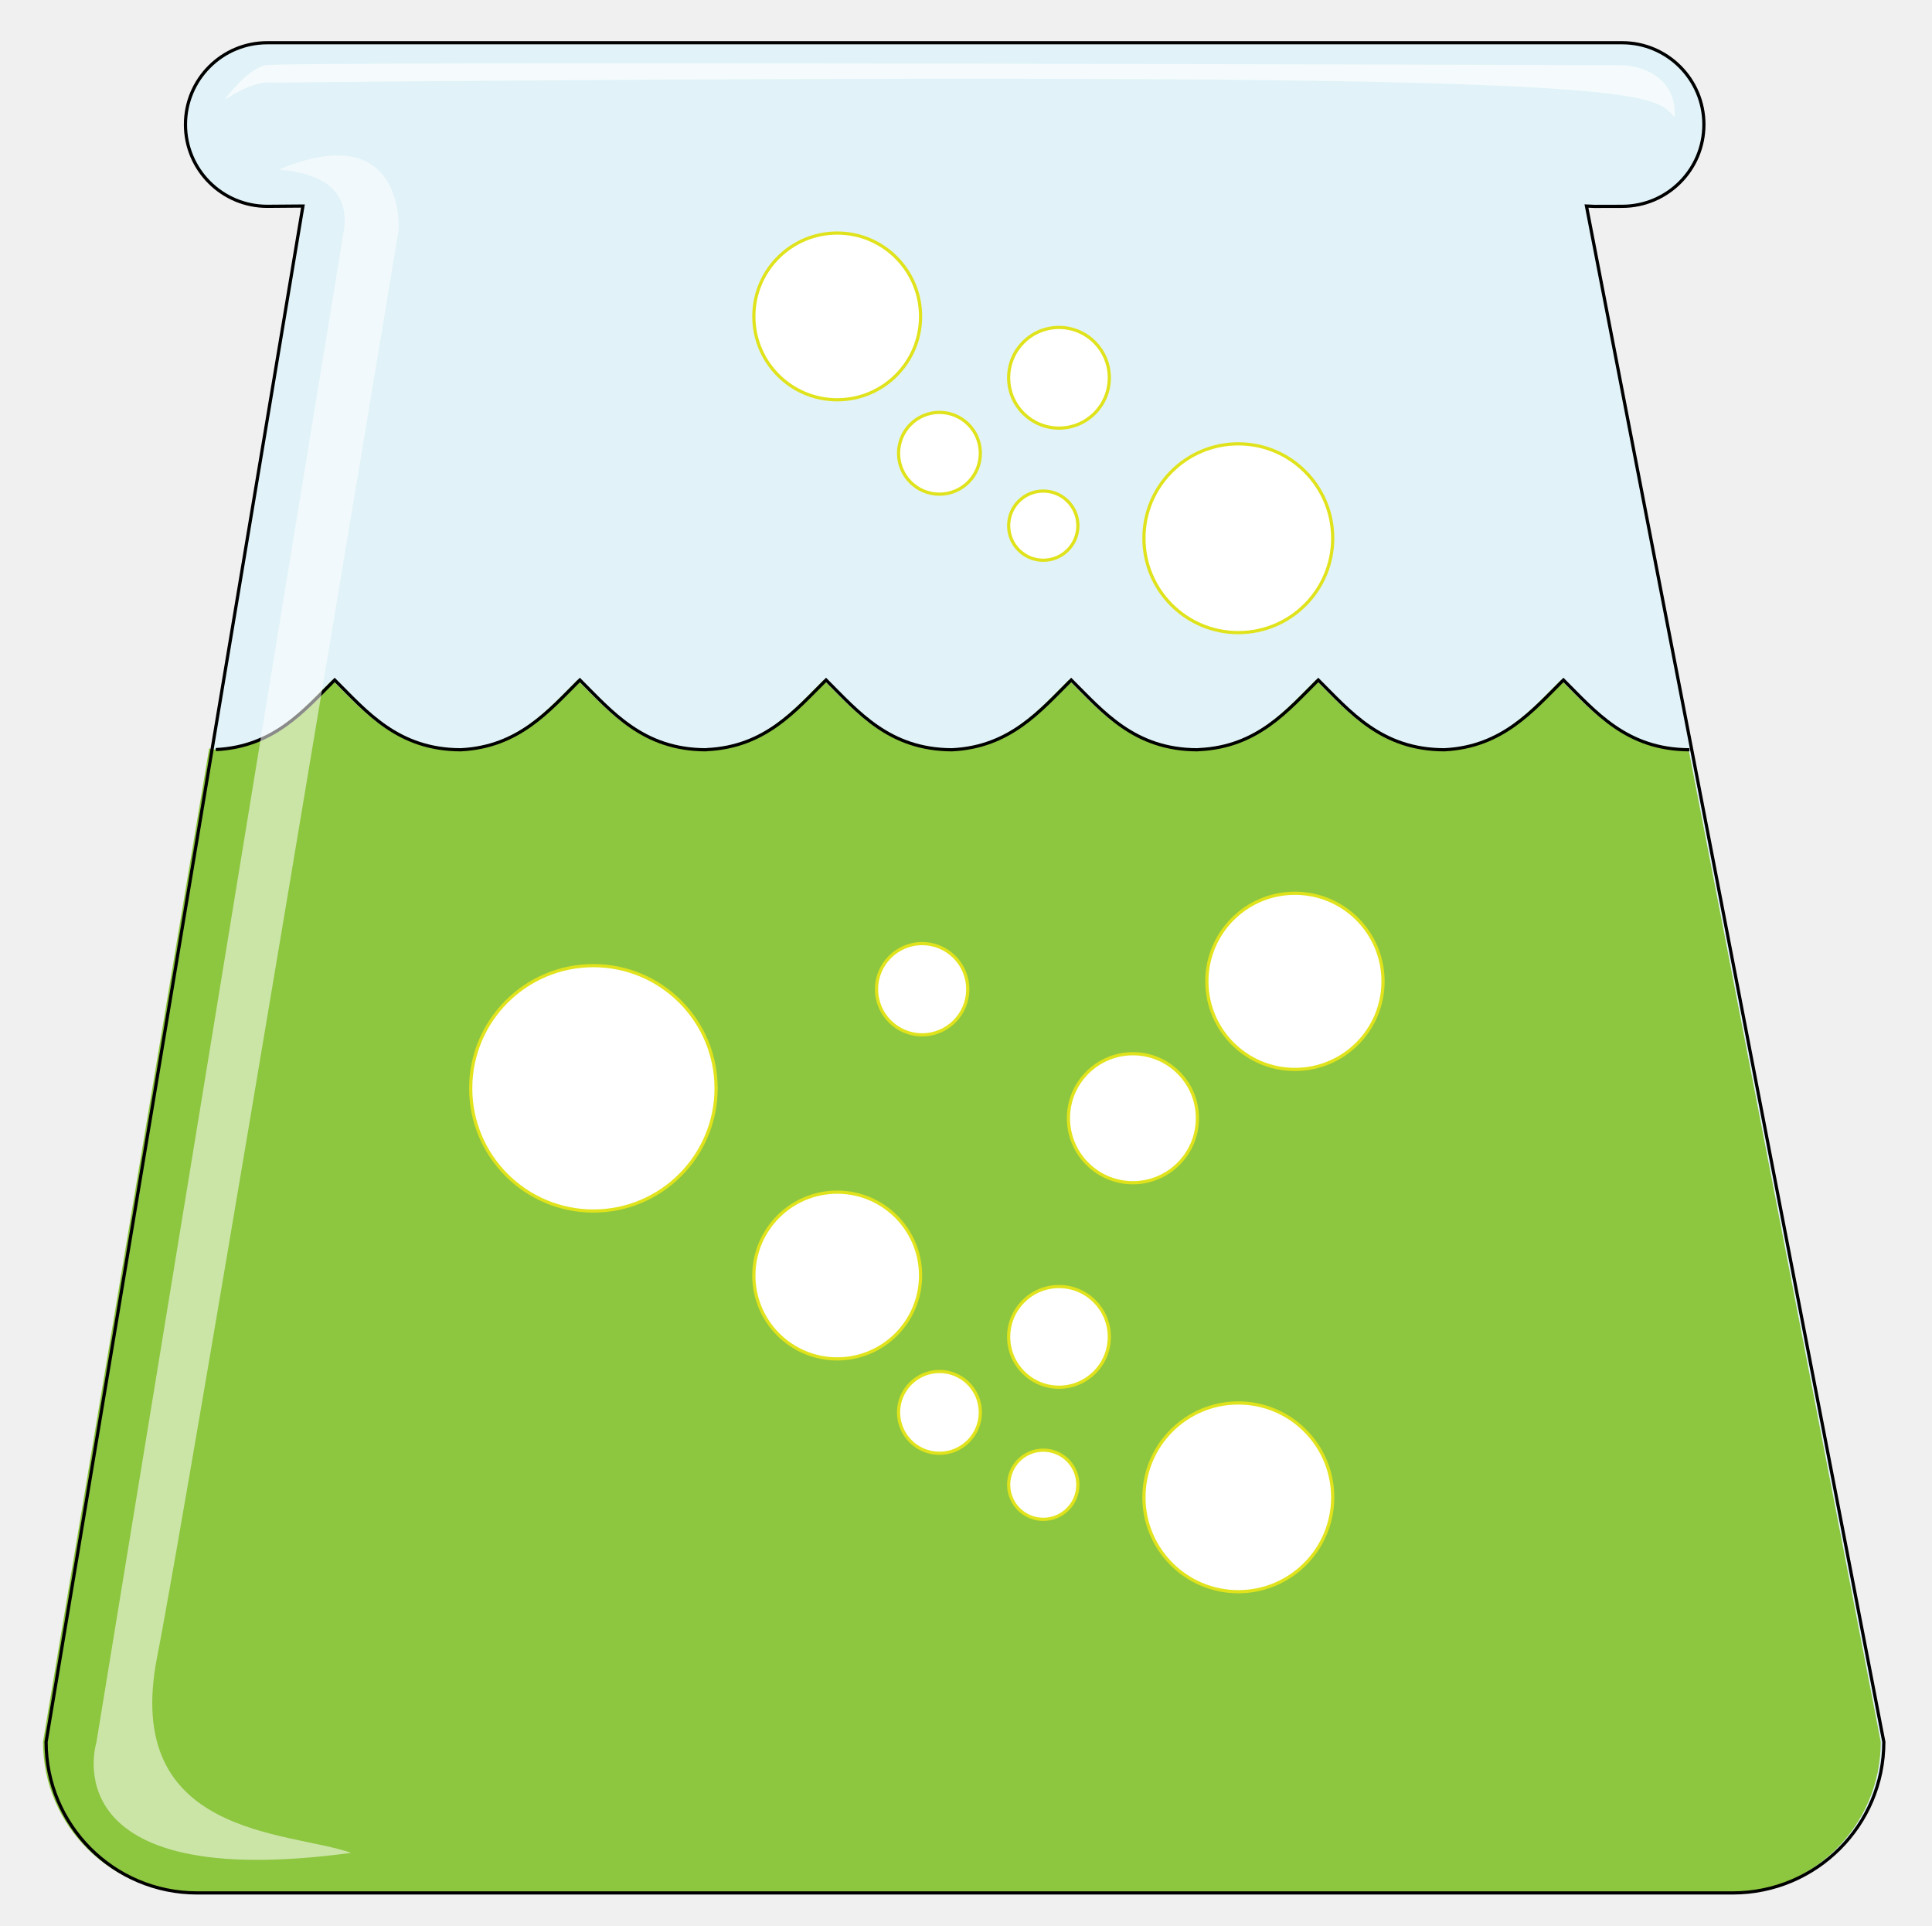
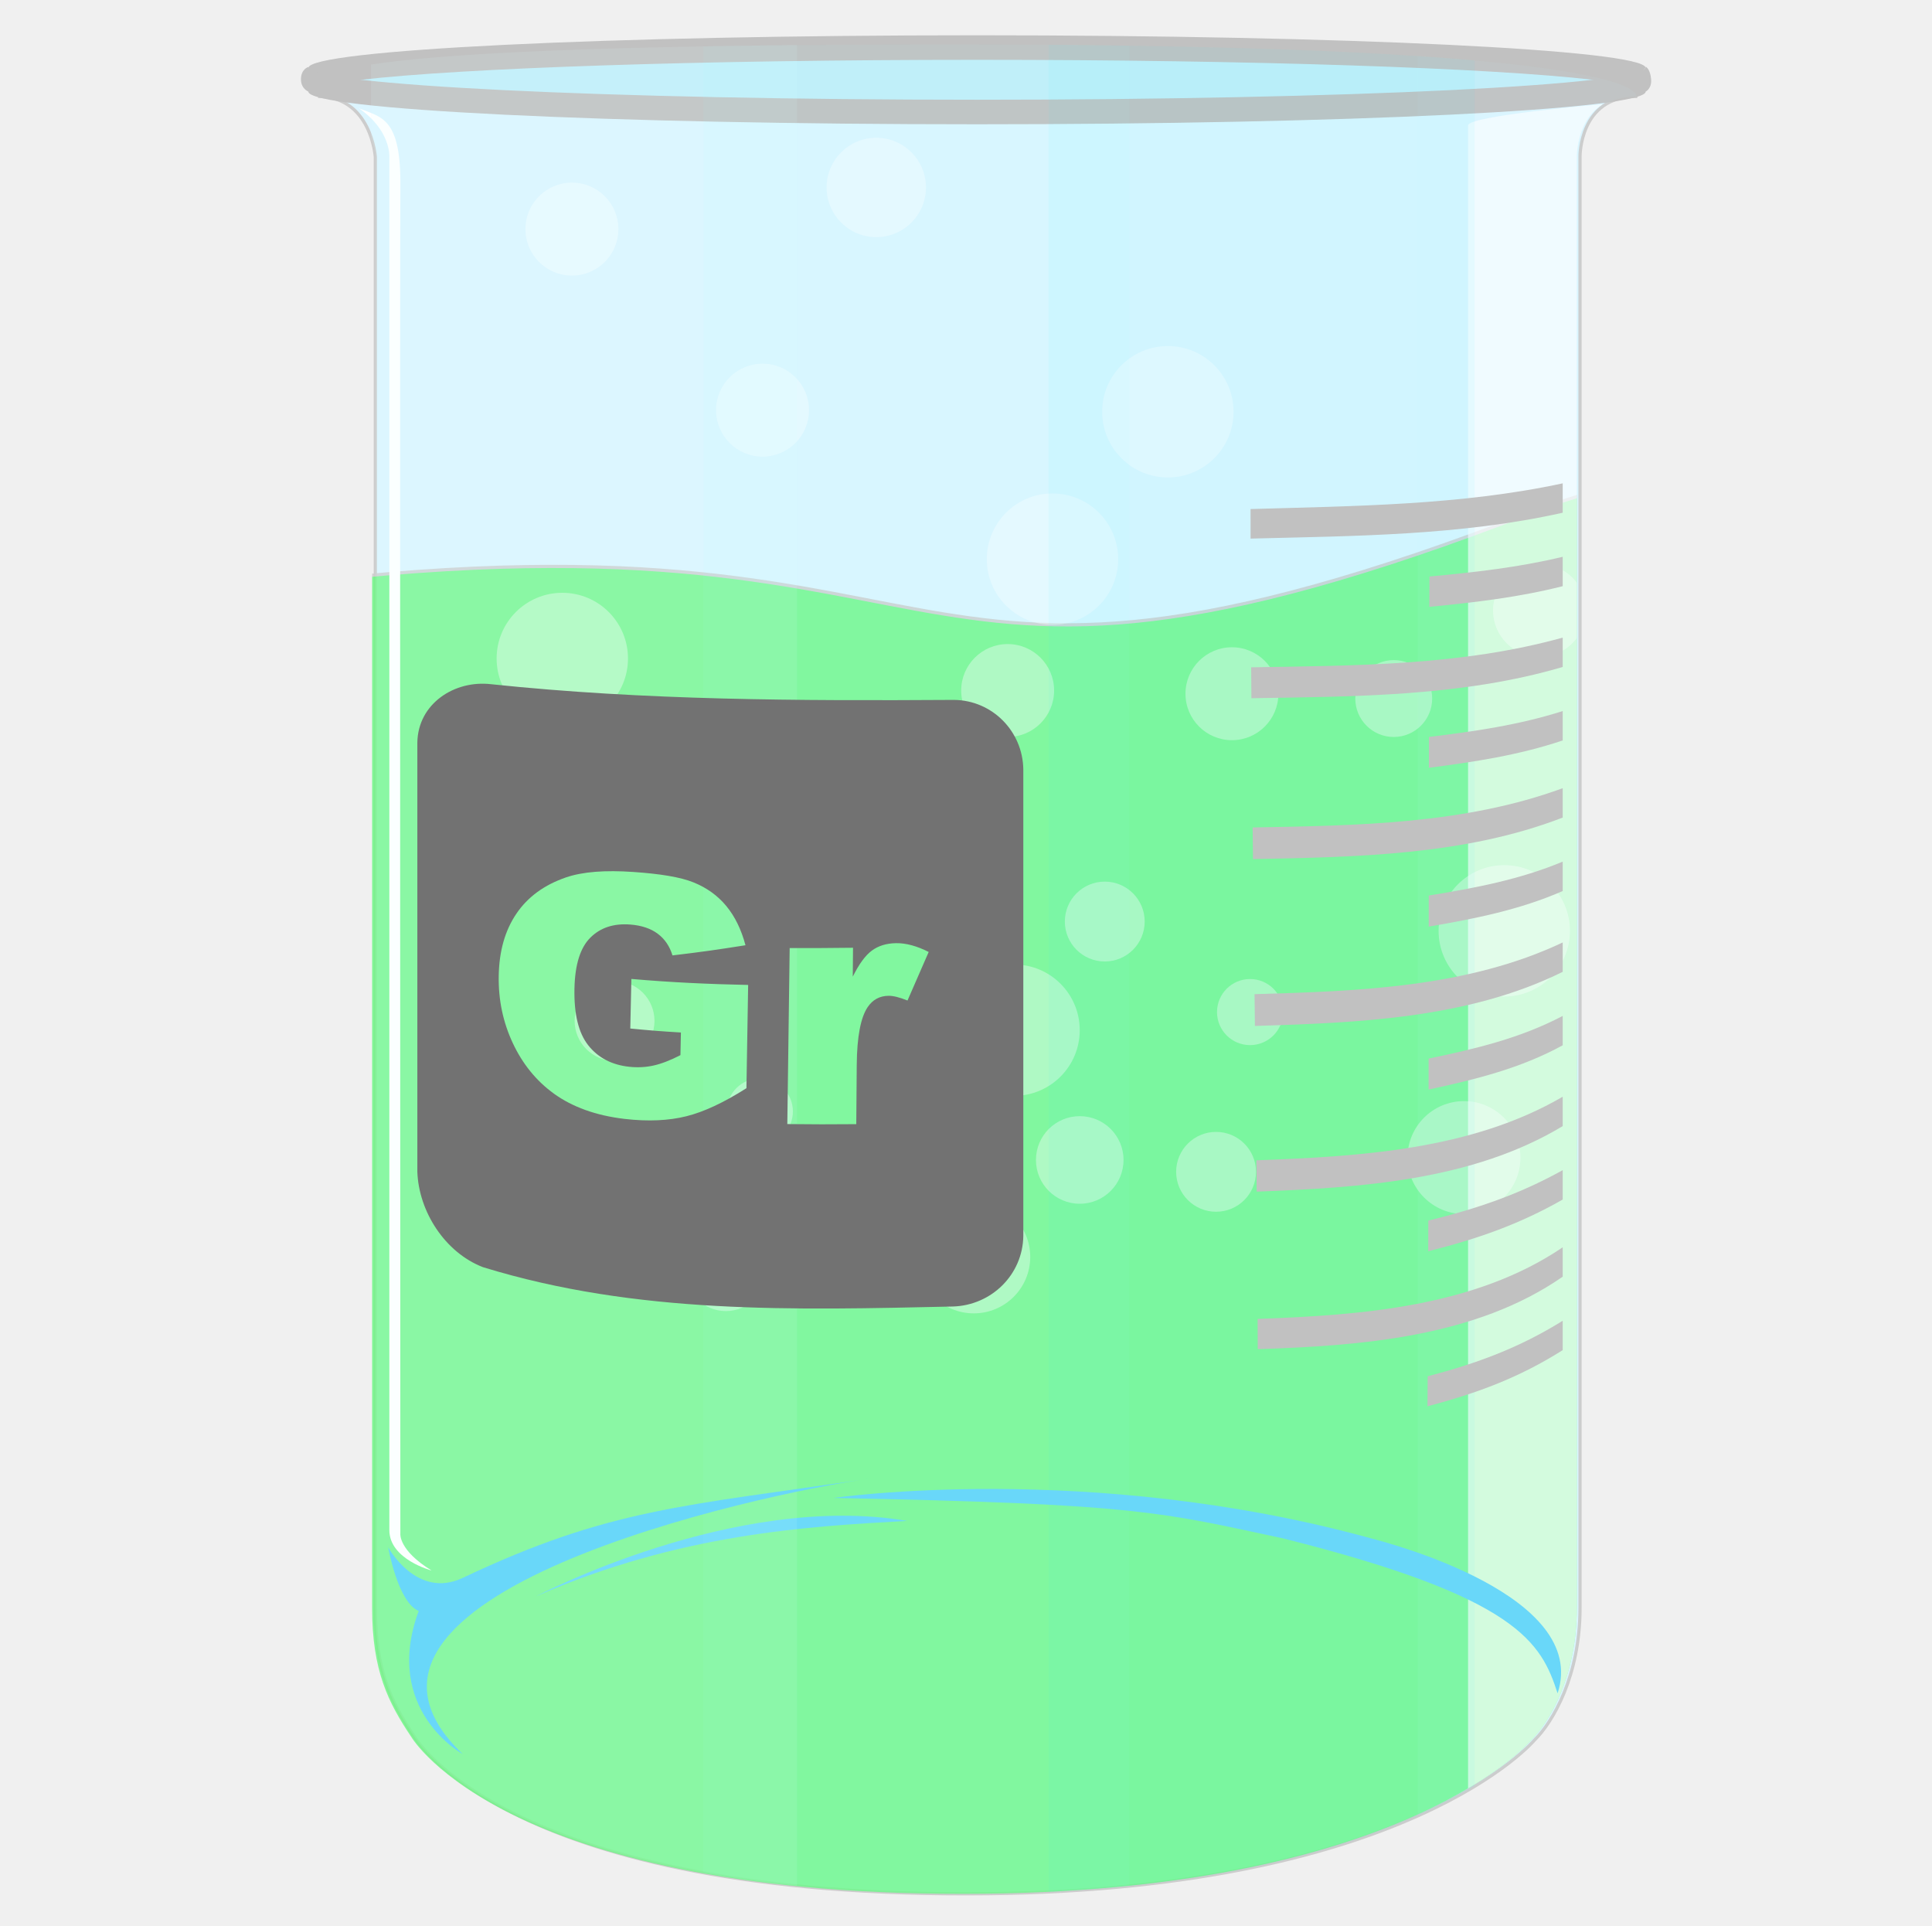
- <svg xmlns="http://www.w3.org/2000/svg" version="1.1" id="Layer_1" x="0px" y="0px" width="603px" height="601px" viewBox="0 0 603 601" enable-background="new 0 0 603 601" xml:space="preserve">
-   <path fill="#E1F3F8" d="M495.154,64.301l92.81,479.313c0,26.028-21.103,47.135-47.131,47.135H61.519  c-26.028,0-47.131-21.106-47.131-47.135L94.547,64.301L83.418,64.39c-14.1,0-25.531-11.428-25.531-25.528l0,0  c0-14.098,11.431-25.529,25.531-25.529h422.863c14.103,0,25.526,11.431,25.526,25.529l0,0c0,14.1-11.424,25.528-25.526,25.528  l-8.591,0.022L495.154,64.301z" />
-   <path fill="#8DC63F" d="M526.509,233.992c-19.641-0.047-29.395-11.904-39.326-21.782c-9.555,9.503-19.011,20.885-37.19,21.782  c-19.646-0.047-29.399-11.904-39.327-21.782c-9.554,9.501-18.935,20.83-37.11,21.729l-0.666,0.053  c-19.646-0.047-29.399-11.904-39.327-21.782c-9.559,9.503-19.015,20.885-37.194,21.782c-19.642-0.047-29.396-11.904-39.327-21.782  c-9.554,9.501-18.931,20.83-37.105,21.729l-0.413,0.053c-19.646-0.047-29.396-11.904-39.327-21.782  c-9.556,9.503-19.015,20.885-37.19,21.782c-19.643-0.047-29.399-11.904-39.327-21.782c-9.554,9.501-18.935,20.83-37.108,21.729  l-1.291-0.398L13.424,543.614c0,26.028,21.1,47.135,47.131,47.135H539.87c26.028,0,47.131-21.106,47.131-47.135l-59.977-309.731  L526.509,233.992z" />
-   <path fill="none" stroke="#000000" stroke-miterlimit="10" d="M495.154,64.301l92.81,479.313c0,26.028-21.103,47.135-47.131,47.135  H61.519c-26.028,0-47.131-21.106-47.131-47.135L94.547,64.301L83.418,64.39c-14.1,0-25.531-11.428-25.531-25.528l0,0  c0-14.098,11.431-25.529,25.531-25.529h422.863c14.103,0,25.526,11.431,25.526,25.529l0,0c0,14.1-11.424,25.528-25.526,25.528  l-8.591,0.022L495.154,64.301z" />
-   <path fill="none" stroke="#000000" stroke-miterlimit="10" d="M527.295,233.992c-19.646-0.047-29.399-11.904-39.327-21.782  c-9.559,9.503-19.015,20.885-37.194,21.782c-19.642-0.047-29.396-11.904-39.327-21.782c-9.554,9.501-18.935,20.83-37.105,21.729  l-0.671,0.053c-19.646-0.047-29.399-11.904-39.331-21.782c-9.555,9.503-19.011,20.885-37.187,21.782  c-19.646-0.047-29.399-11.904-39.331-21.782c-9.554,9.501-18.935,20.83-37.11,21.729l-0.408,0.053  c-19.642-0.047-29.396-11.904-39.327-21.782c-9.554,9.503-19.013,20.885-37.19,21.782c-19.643-0.047-29.397-11.904-39.327-21.782  c-9.554,9.501-18.935,20.83-37.108,21.729" />
-   <path opacity="0.54" fill="#FFFFFF" d="M107.417,71.428L30.069,543.881c0,0-14.729,47.126,79.533,34.36  c-19.528-6.866-71.678-4.903-60.534-61.277c9.516-48.14,75.362-445.258,75.362-445.258s2.208-35.307-37.413-18.768  C100.918,54.019,108.918,59.667,107.417,71.428z" />
-   <circle fill="#FFFFFF" stroke="#E0E31C" stroke-miterlimit="10" cx="185.207" cy="339.646" r="38.293" />
-   <path fill="#FFFFFF" stroke="#E0E31C" stroke-miterlimit="10" d="M431.66,306.263c0,15.187-12.308,27.49-27.494,27.49  c-15.186,0-27.489-12.304-27.489-27.49c0-15.186,12.304-27.494,27.489-27.494C419.353,278.769,431.66,291.077,431.66,306.263z" />
-   <path fill="#FFFFFF" stroke="#E0E31C" stroke-miterlimit="10" d="M373.728,348.975c0,11.117-9.008,20.13-20.13,20.13  c-11.113,0-20.125-9.013-20.125-20.13c0-11.118,9.012-20.126,20.125-20.126C364.72,328.849,373.728,337.856,373.728,348.975z" />
-   <circle fill="#FFFFFF" stroke="#E0E31C" stroke-miterlimit="10" cx="261.304" cy="398.068" r="26.02" />
-   <path fill="#FFFFFF" stroke="#E0E31C" stroke-miterlimit="10" d="M302.052,308.719c0,7.862-6.374,14.236-14.235,14.236  c-7.862,0-14.24-6.374-14.24-14.236c0-7.861,6.378-14.24,14.24-14.24C295.678,294.479,302.052,300.857,302.052,308.719z" />
-   <path fill="#FFFFFF" stroke="#E0E31C" stroke-miterlimit="10" d="M305.979,440.779c0,7.054-5.717,12.766-12.761,12.766  c-7.054,0-12.766-5.712-12.766-12.766c0-7.049,5.712-12.765,12.766-12.765C300.262,428.015,305.979,433.73,305.979,440.779z" />
-   <path fill="#FFFFFF" stroke="#E0E31C" stroke-miterlimit="10" d="M336.417,463.361c0,5.97-4.837,10.802-10.802,10.802  c-5.961,0-10.803-4.832-10.803-10.802c0-5.961,4.842-10.798,10.803-10.798C331.58,452.563,336.417,457.4,336.417,463.361z" />
-   <path fill="#FFFFFF" stroke="#E0E31C" stroke-miterlimit="10" d="M346.233,417.217c0,8.675-7.031,15.71-15.706,15.71  c-8.679,0-15.715-7.035-15.715-15.71s7.036-15.711,15.715-15.711C339.202,401.506,346.233,408.542,346.233,417.217z" />
-   <path fill="#FFFFFF" stroke="#E0E31C" stroke-miterlimit="10" d="M415.95,467.292c0,16.271-13.191,29.453-29.457,29.453  s-29.458-13.183-29.458-29.453c0-16.27,13.192-29.457,29.458-29.457S415.95,451.022,415.95,467.292z" />
-   <circle fill="#FFFFFF" stroke="#E0E31C" stroke-miterlimit="10" cx="261.304" cy="98.749" r="26.02" />
-   <path fill="#FFFFFF" stroke="#E0E31C" stroke-miterlimit="10" d="M305.979,141.46c0,7.051-5.717,12.766-12.761,12.766  c-7.054,0-12.766-5.714-12.766-12.766c0-7.049,5.712-12.763,12.766-12.763C300.262,128.697,305.979,134.412,305.979,141.46z" />
-   <path fill="#FFFFFF" stroke="#E0E31C" stroke-miterlimit="10" d="M336.417,164.044c0,5.965-4.837,10.802-10.802,10.802  c-5.961,0-10.803-4.837-10.803-10.802c0-5.963,4.842-10.8,10.803-10.8C331.58,153.244,336.417,158.081,336.417,164.044z" />
-   <path fill="#FFFFFF" stroke="#E0E31C" stroke-miterlimit="10" d="M346.233,117.897c0,8.674-7.031,15.708-15.706,15.708  c-8.679,0-15.715-7.034-15.715-15.708c0-8.677,7.036-15.71,15.715-15.71C339.202,102.187,346.233,109.22,346.233,117.897z" />
-   <path fill="#FFFFFF" stroke="#E0E31C" stroke-miterlimit="10" d="M415.95,167.973c0,16.268-13.191,29.455-29.457,29.455  s-29.458-13.188-29.458-29.455c0-16.27,13.192-29.458,29.458-29.458S415.95,151.703,415.95,167.973z" />
-   <path opacity="0.66" fill="#FFFFFF" d="M70.046,31.171c0,0,6.874-9.45,12.766-10.8c5.89-1.351,424.175,0,424.175,0  s16.395,0.704,15.706,16.201c-7.746-8.248-3.927-14.851-437.918-10.8C79.072,24.941,70.046,31.171,70.046,31.171z" />
+ <svg xmlns="http://www.w3.org/2000/svg" xmlns:xlink="http://www.w3.org/1999/xlink" version="1.1" x="0px" y="0px" width="603px" height="601px" viewBox="0 0 603 601" enable-background="new 0 0 603 601" xml:space="preserve">
+   <g id="Layer_1">
+ </g>
+   <g id="Layer_4">
+ </g>
+   <g id="Layer_3">
+     <g>
+       <g>
+         <path fill="#DCF5FF" stroke="#CCCCCC" stroke-miterlimit="10" d="M99.264,30.103c16.62,0,17.882,18.899,17.882,18.899v452.856     c0,19.487,4.993,29.457,12.255,40.259c0,0,29.5,50.556,178.98,48.868c131.79-1.488,170.581-47.974,170.581-47.974     c5.606-5.504,14.18-19.929,14.18-41.153V48.892c0,0-0.24-18.789,17.526-18.789c0,0,7.45-16.239-214.347-16.239     c-221.798,0-194.288,12.036-197.727,14.328" />
+       </g>
+       <path fill="#C2EEF9" d="M104,24c0,0,102-13,188-11s193,5,214,11c-13,4-139,12-205,11S112,35,104,24z" />
+       <g>
+         <path fill="#C1C1C1" d="M513.639,21.126c-1.041-5.595-94.079-10.117-208.699-10.117c-115.267,0-208.709,4.572-208.709,10.212     l0.822,2.249l14.016,2.385l1.552-0.948c31.677-3.667,105.858-6.239,192.319-6.239c86.396,0,160.533,2.569,192.249,6.23     l5.655,0.404l9.074-2.308L513.639,21.126z" />
+         <path fill="#C1C1C1" d="M93.934,24.762c0,2.933,2.297,3.811,2.297,3.811c0,5.64,93.442,10.212,208.709,10.212     s208.708-4.572,208.708-10.212c0,0,1.962-0.921,1.68-3.93c-0.283-3.009-1.519-3.771-1.688-3.825     c-0.029-0.01,0.009,0.063,0.009,0.096c0,5.641-93.441,10.211-208.708,10.211S96.23,26.554,96.23,20.913     C96.23,20.913,93.934,21.52,93.934,24.762z" />
+       </g>
+       <g>
+         <defs>
+           <path id="SVGID_1_" d="M98.264,30.103c16.62,0,17.882,18.899,17.882,18.899v452.856c0,19.487,4.993,29.457,12.255,40.259      c0,0,29.5,50.556,178.98,48.868c131.79-1.488,170.581-47.974,170.581-47.974c5.606-5.504,14.18-19.929,14.18-41.153V48.892      c0,0-0.24-18.789,17.526-18.789c0,0,7.45-16.239-214.347-16.239c-221.798,0-194.288,12.036-197.727,14.328" />
+         </defs>
+         <clipPath id="SVGID_2_">
+           <use xlink:href="#SVGID_1_" overflow="visible" />
+         </clipPath>
+         <path opacity="0.82" clip-path="url(#SVGID_2_)" fill="#6BF782" stroke="#CCCCCC" stroke-miterlimit="10" d="M68.665,185.123     c244.394-35.05,197.575,56.781,410.211-25.529c212.636-82.31,62.199,351.015,62.429,355.008     c0.229,3.994-92.801,93.467-104.609,97.149c-11.809,3.682-236.153,21.557-248.248,20.246     c-12.095-1.31-172.96-64.202-172.305-70.249c0.655-6.048,21.477-149.476,22.304-152.527     C39.272,406.168,68.665,185.123,68.665,185.123z" />
+         <path opacity="0.66" clip-path="url(#SVGID_2_)" fill="#FFFFFF" d="M500.035,32.508c0,0-1.719,3.611-1.719,8.425     c0,4.815,0,501.288,0,501.288s-14.328,25.275-40.118,36.107c0-43.328,0-536.191,0-539.2S500.035,32.508,500.035,32.508z" />
+         <circle opacity="0.38" clip-path="url(#SVGID_2_)" fill="#FFFFFF" cx="175.5" cy="205.5" r="20.5" />
+         <circle opacity="0.38" clip-path="url(#SVGID_2_)" fill="#FFFFFF" cx="316.5" cy="321.5" r="20.5" />
+         <circle opacity="0.38" clip-path="url(#SVGID_2_)" fill="#FFFFFF" cx="231.5" cy="247.5" r="14.5" />
+         <circle opacity="0.38" clip-path="url(#SVGID_2_)" fill="#FFFFFF" cx="178.5" cy="71.5" r="14.5" />
+         <circle opacity="0.38" clip-path="url(#SVGID_2_)" fill="#FFFFFF" cx="282" cy="249" r="12" />
+         <circle opacity="0.38" clip-path="url(#SVGID_2_)" fill="#FFFFFF" cx="314.5" cy="215.5" r="14.5" />
+         <circle opacity="0.38" clip-path="url(#SVGID_2_)" fill="#FFFFFF" cx="238" cy="128" r="14.5" />
+         <circle opacity="0.38" clip-path="url(#SVGID_2_)" fill="#FFFFFF" cx="303.927" cy="392.259" r="17.62" />
+         <circle opacity="0.38" clip-path="url(#SVGID_2_)" fill="#FFFFFF" cx="172.108" cy="380.176" r="17.619" />
+         <circle opacity="0.38" clip-path="url(#SVGID_2_)" fill="#FFFFFF" cx="226.55" cy="396.706" r="12.462" />
+         <circle opacity="0.38" clip-path="url(#SVGID_2_)" fill="#FFFFFF" cx="237.157" cy="346.852" r="10.313" />
+         <circle opacity="0.38" clip-path="url(#SVGID_2_)" fill="#FFFFFF" cx="191.811" cy="318.599" r="12.462" />
+         <circle opacity="0.38" clip-path="url(#SVGID_2_)" fill="#FFFFFF" cx="328.5" cy="174.5" r="20.5" />
+         <circle opacity="0.38" clip-path="url(#SVGID_2_)" fill="#FFFFFF" cx="364.5" cy="128.5" r="20.5" />
+         <circle opacity="0.38" clip-path="url(#SVGID_2_)" fill="#FFFFFF" cx="273.5" cy="58.5" r="15.5" />
+         <circle opacity="0.38" clip-path="url(#SVGID_2_)" fill="#FFFFFF" cx="469.5" cy="290.5" r="20.5" />
+         <circle opacity="0.38" clip-path="url(#SVGID_2_)" fill="#FFFFFF" cx="384.5" cy="216.5" r="14.5" />
+         <circle opacity="0.38" clip-path="url(#SVGID_2_)" fill="#FFFFFF" cx="435" cy="218" r="12" />
+         <circle opacity="0.38" clip-path="url(#SVGID_2_)" fill="#FFFFFF" cx="480.5" cy="190.5" r="14.5" />
+         <circle opacity="0.38" clip-path="url(#SVGID_2_)" fill="#FFFFFF" cx="456.927" cy="361.259" r="17.62" />
+         <circle opacity="0.38" clip-path="url(#SVGID_2_)" fill="#FFFFFF" cx="337" cy="362" r="13.669" />
+         <circle opacity="0.38" clip-path="url(#SVGID_2_)" fill="#FFFFFF" cx="379.55" cy="365.706" r="12.462" />
+         <circle opacity="0.38" clip-path="url(#SVGID_2_)" fill="#FFFFFF" cx="390.157" cy="315.852" r="10.313" />
+         <circle opacity="0.38" clip-path="url(#SVGID_2_)" fill="#FFFFFF" cx="344.811" cy="287.599" r="12.462" />
+         <ellipse clip-path="url(#SVGID_2_)" fill="#FFFFFF" stroke="#CCCCCC" stroke-miterlimit="10" cx="-986" cy="-278.5" rx="5" ry="4.5" />
+         <path clip-path="url(#SVGID_2_)" fill="#6BF782" stroke="#CCCCCC" stroke-miterlimit="10" d="M687,226" />
+       </g>
+       <path fill="#69D7F9" d="M167.369,498.15c0,0,61.897-32.668,115.77-23.498C251.618,476.372,212.072,478.665,167.369,498.15z" />
+       <path fill="#FFFFFF" d="M134.701,490.127c0,0-13.182-3.438-13.182-12.608s0-428.694,0-428.694s0.455-8.194-9.521-15.052    c6.877,2.866,13.271,2.672,12.959,24.794c-0.161,11.461,0,420.098,0,420.098S124.353,483.788,134.701,490.127z" />
+       <g>
+         <defs>
+           <path id="SVGID_3_" d="M99.264,30.103c16.62,0,17.882,18.899,17.882,18.899v452.856c0,19.487,4.993,29.457,12.255,40.259      c0,0,29.5,50.556,178.98,48.868c131.79-1.488,170.581-47.974,170.581-47.974c5.606-5.504,14.18-19.929,14.18-41.153V48.892      c0,0-0.24-18.789,17.526-18.789c0,0,7.45-16.239-214.347-16.239c-221.798,0-194.288,12.036-197.727,14.328" />
+         </defs>
+         <clipPath id="SVGID_4_">
+           <use xlink:href="#SVGID_3_" overflow="visible" />
+         </clipPath>
+         <rect x="115.788" y="-27.974" opacity="0.11" clip-path="url(#SVGID_4_)" fill="#DCFCFF" width="132.964" height="636.163" />
+         <rect x="219.523" y="-27.974" opacity="0.06" clip-path="url(#SVGID_4_)" fill="#94FAFF" width="132.964" height="636.163" />
+         <rect x="327.27" y="-27.974" opacity="0.06" clip-path="url(#SVGID_4_)" fill="#24F5FF" width="132.964" height="636.163" />
+         <rect x="442.467" y="-27.974" opacity="0.06" clip-path="url(#SVGID_4_)" fill="#B7F6F9" width="132.964" height="636.163" />
+       </g>
+       <path fill="#69D7F9" d="M121.153,482.877c0,0,8.875,16.372,23.291,9.543c45.747-21.672,68.779-22.383,127.146-31    c-34.286,4.664-179.359,36.384-127.146,86.02c0,0-25.217-13.755-13.755-44.704C124.186,500.137,121.153,482.877,121.153,482.877z" />
+       <path fill="#00B1F7" d="M528.617,530.457" />
+       <path fill="#69D7F9" d="M260.163,467.483c0,0,79.533-11.663,167.696,12.594c5.365,1.4,68.34,17.727,58.285,48.382    c-5.106-15.728-12.104-29.956-85.806-48.382C362.087,471.915,355.557,469.35,260.163,467.483z" />
+       <path fill="#00B1F7" d="M394.04,484.51" />
+       <g>
+         <g>
+           <path fill="#C1C1C1" d="M487.743,160.011c-31.845,7.143-64.962,7.251-97.423,8.074c-0.006-3.708-0.008-5.552-0.008-9.22      c32.469-0.954,65.53-1.169,97.431-8.023C487.743,154.509,487.743,156.343,487.743,160.011z" />
+           <path fill="#C1C1C1" d="M487.743,182.936c-13.71,3.477-27.584,5.079-41.629,6.448c0.016-3.793,0.024-5.686,0.043-9.463      c14.014-1.313,27.874-2.851,41.586-6.155C487.743,177.434,487.743,179.268,487.743,182.936z" />
+           <path fill="#C1C1C1" d="M487.743,208.152c-31.337,9.218-64.797,9.237-97.166,9.748c-0.031-3.871-0.046-5.8-0.073-9.646      c32.392-0.525,65.776-0.511,97.239-9.271C487.743,202.651,487.743,204.484,487.743,208.152z" />
+           <path fill="#C1C1C1" d="M487.743,231.077c-13.626,4.589-27.564,6.7-41.769,8.533c0.007-3.854,0.01-5.781,0.018-9.626      c14.173-1.726,28.101-3.721,41.751-8.078C487.743,225.575,487.743,227.409,487.743,231.077z" />
+           <path fill="#C1C1C1" d="M487.743,255.148c-30.509,11.803-64.42,12.32-96.67,12.961c-0.044-3.955-0.067-5.93-0.11-9.874      c32.271-0.594,66.089-0.978,96.78-12.257C487.743,249.646,487.743,251.48,487.743,255.148z" />
+           <path fill="#C1C1C1" d="M487.743,278.073c-13.444,5.881-27.445,8.644-41.822,11.105c0.003-3.878,0.005-5.817,0.008-9.693      c14.342-2.332,28.327-4.962,41.814-10.583C487.743,272.571,487.743,274.405,487.743,278.073z" />
+           <path fill="#C1C1C1" d="M487.743,303.291c-29.411,14.575-63.915,15.918-96.067,16.887c-0.046-3.966-0.069-5.95-0.116-9.92      c32.175-0.906,66.542-2.084,96.184-16.137C487.743,297.789,487.743,299.623,487.743,303.291z" />
+           <path fill="#C1C1C1" d="M487.743,326.215c-13.194,7.227-27.285,10.677-41.865,13.817c0.005-3.865,0.007-5.798,0.011-9.669      c14.539-3.017,28.611-6.34,41.854-13.318C487.743,320.713,487.743,322.547,487.743,326.215z" />
+           <path fill="#C1C1C1" d="M487.743,351.435c-28.259,17.059-63.405,19.233-95.521,20.45c-0.036-3.9-0.053-5.855-0.091-9.774      c32.119-1.193,67.136-3.227,95.611-19.846C487.743,345.933,487.743,347.767,487.743,351.435z" />
+           <path fill="#C1C1C1" d="M487.743,374.357c-13.65,7.776-26.743,12.326-41.974,16.127c0.013-3.816,0.019-5.728,0.029-9.556      c15.163-3.707,28.283-8.166,41.944-15.741C487.743,368.855,487.743,370.689,487.743,374.357z" />
+           <path fill="#C1C1C1" d="M487.743,398.428c-27.235,18.932-63.12,21.562-95.185,22.623c-0.015-3.762-0.024-5.651-0.044-9.446      c32.078-1.137,67.812-3.728,95.229-22.347C487.743,392.926,487.743,394.76,487.743,398.428z" />
+           <path fill="#C1C1C1" d="M487.743,421.354c-13.636,8.598-26.637,13.42-42.207,17.522c0.025-3.732,0.036-5.604,0.059-9.354      c15.503-4.074,28.518-8.871,42.148-17.338C487.743,415.852,487.743,417.686,487.743,421.354z" />
+         </g>
+       </g>
+       <g>
+         <path fill="#727272" d="M297.766,218.426c-48.333,0.291-96.403,0.167-144.527-4.901c-11.39-1.33-22.806,6.078-22.981,18.235     c0,44.63,0,89.26,0,133.89c0.419,12.492,8.681,25.28,20.5,29.818c48.074,14.771,96.948,13.365,146.684,12.27     c12.016-0.384,21.777-9.923,21.946-22.033c0-48.523,0-97.048,0-145.572C319.23,228.222,309.717,218.555,297.766,218.426z      M232.973,339.607c-7.103,4.521-13.383,7.427-18.812,8.771c-5.429,1.345-11.843,1.674-19.211,0.814     c-9.071-1.058-16.39-3.796-22.001-7.836c-5.613-4.041-9.91-9.41-12.927-15.882c-3.018-6.474-4.482-13.401-4.366-20.822     c0.122-7.808,1.949-14.241,5.511-19.501c3.562-5.259,8.738-9.011,15.461-11.32c5.235-1.798,12.27-2.312,21.011-1.71     c8.429,0.58,14.69,1.589,18.823,3.26c4.132,1.671,7.539,4.118,10.226,7.372c2.688,3.253,4.681,7.332,5.984,12.241     c-9.101,1.436-13.658,2.093-22.784,3.172c-0.877-2.883-2.417-5.137-4.621-6.777c-2.204-1.64-5.04-2.578-8.51-2.852     c-5.173-0.408-9.339,0.94-12.492,4.077c-3.153,3.138-4.809,8.4-4.97,15.876c-0.171,7.945,1.258,13.854,4.286,17.707     c3.027,3.852,7.315,6.151,12.875,6.731c2.64,0.275,5.17,0.135,7.587-0.41c2.417-0.546,5.193-1.613,8.33-3.226     c0.058-2.828,0.087-4.24,0.145-7.065c-6.324-0.387-9.483-0.63-15.798-1.243c0.137-6.192,0.204-9.282,0.341-15.472     c12.121,1.057,24.282,1.631,36.445,1.872C233.328,318.126,233.151,328.866,232.973,339.607z M283.245,312.242     c-2.497-1.001-4.475-1.491-5.933-1.471c-2.779,0.038-4.936,1.22-6.484,3.504c-2.192,3.234-3.357,9.252-3.428,18.068     c-0.059,7.385-0.088,11.079-0.146,18.487c-8.607,0.062-12.916,0.078-21.524-0.025c0.246-18.312,0.492-36.626,0.737-54.938     c7.909,0.027,11.863-0.001,19.771-0.089c-0.03,3.608-0.045,5.411-0.075,9.016c1.939-3.922,3.923-6.634,5.958-8.13     c2.034-1.497,4.539-2.271,7.515-2.318c3.114-0.049,6.517,0.867,10.219,2.746C287.218,303.156,285.897,306.187,283.245,312.242z" />
+       </g>
+     </g>
+   </g>
+   <g id="Layer_2">
+ </g>
</svg>
